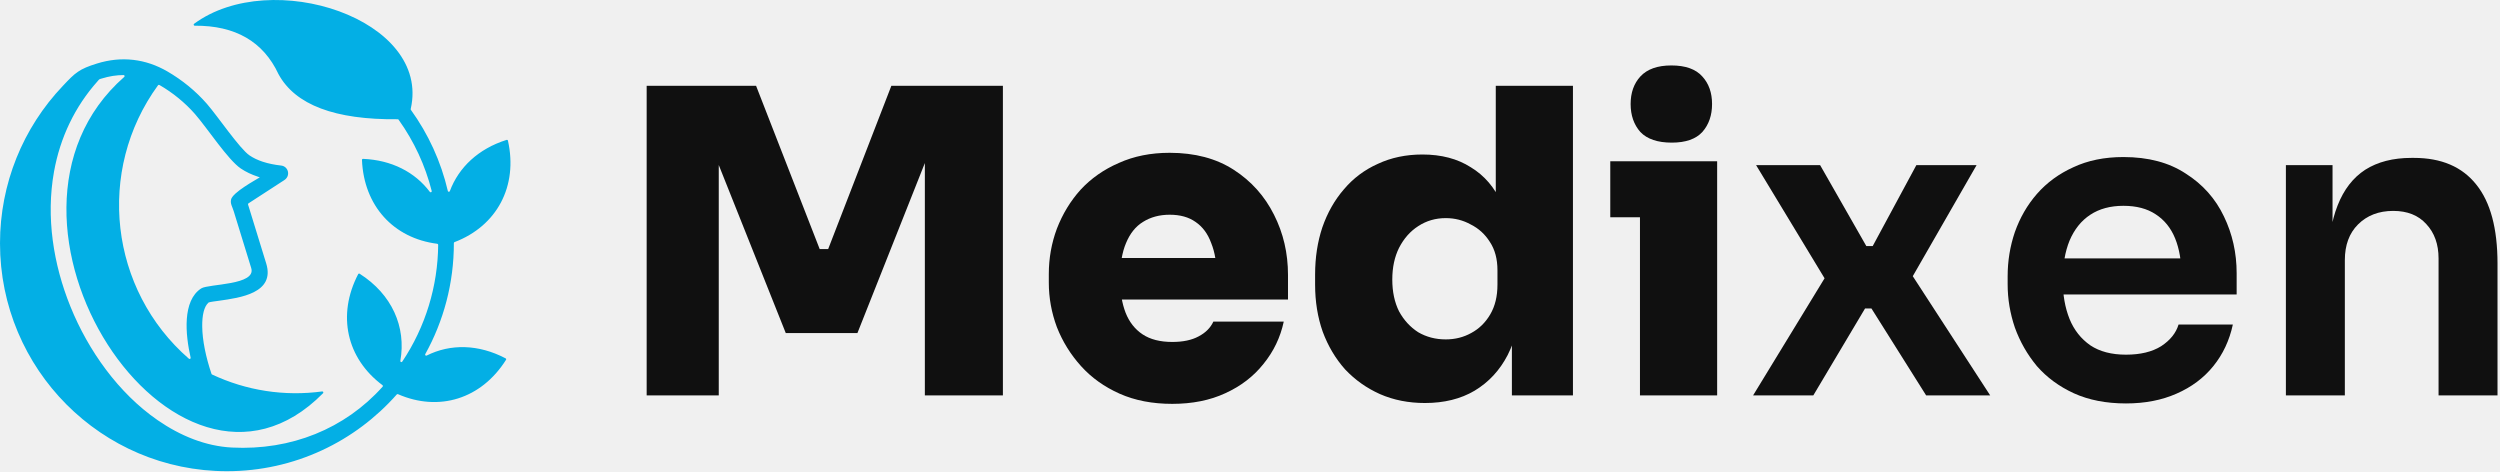
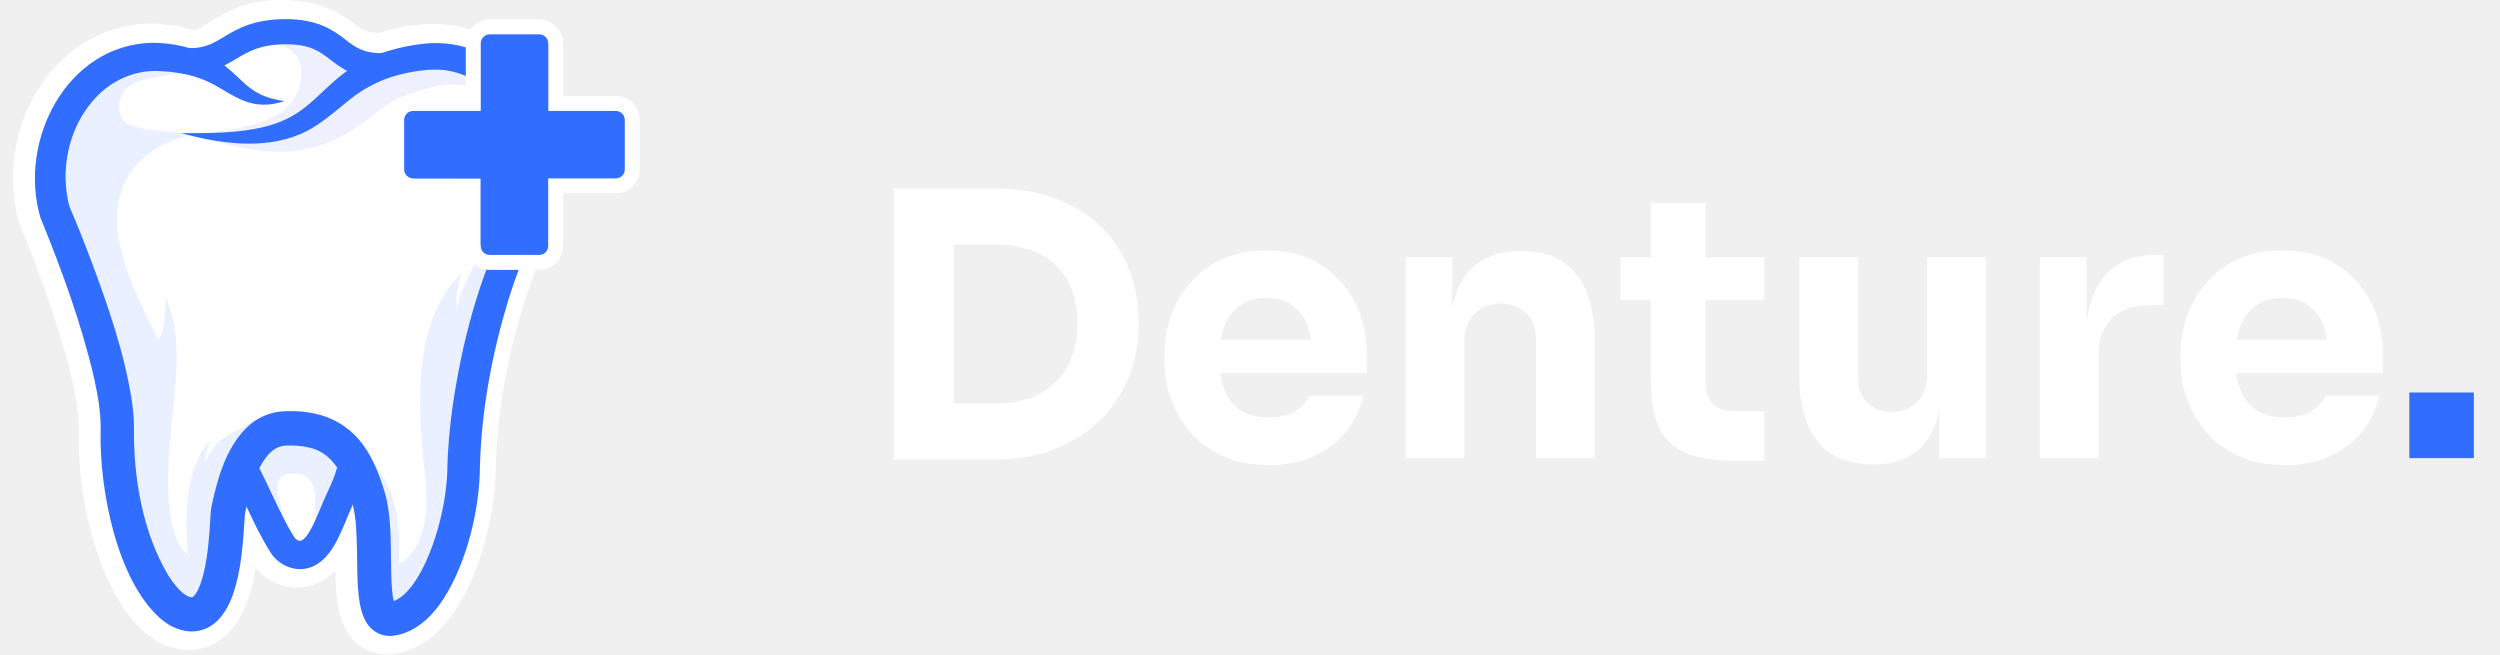
- <svg xmlns="http://www.w3.org/2000/svg" width="191" height="36" viewBox="0 0 191 36" fill="none">
-   <path d="M49.405 30.207V6.555H57.764L62.624 19.029H63.272L68.1 6.555H76.621V30.207H70.659V10.022L71.599 10.087L65.508 25.444H60.032L53.909 10.087L54.913 10.022V30.207H49.405Z" fill="#101010" />
-   <path d="M89.558 30.855C88.046 30.855 86.707 30.596 85.54 30.078C84.374 29.559 83.391 28.857 82.592 27.972C81.793 27.086 81.177 26.092 80.745 24.991C80.335 23.889 80.129 22.755 80.129 21.589V20.941C80.129 19.731 80.335 18.576 80.745 17.474C81.177 16.351 81.782 15.357 82.559 14.493C83.359 13.629 84.331 12.949 85.475 12.452C86.62 11.934 87.916 11.674 89.363 11.674C91.286 11.674 92.916 12.106 94.256 12.97C95.595 13.834 96.621 14.979 97.334 16.405C98.046 17.809 98.403 19.342 98.403 21.006V22.885H82.592V19.71H95.001L92.96 21.135C92.96 20.12 92.819 19.267 92.538 18.576C92.279 17.863 91.88 17.323 91.34 16.956C90.821 16.588 90.162 16.405 89.363 16.405C88.586 16.405 87.905 16.588 87.322 16.956C86.76 17.301 86.329 17.841 86.026 18.576C85.724 19.288 85.573 20.196 85.573 21.297C85.573 22.291 85.713 23.155 85.994 23.889C86.275 24.602 86.707 25.153 87.29 25.542C87.873 25.93 88.629 26.125 89.558 26.125C90.379 26.125 91.048 25.984 91.567 25.704C92.106 25.423 92.484 25.045 92.701 24.57H98.079C97.82 25.779 97.301 26.859 96.524 27.81C95.768 28.76 94.796 29.505 93.608 30.045C92.441 30.585 91.091 30.855 89.558 30.855Z" fill="#101010" />
-   <path d="M108.866 30.79C107.613 30.79 106.468 30.564 105.431 30.11C104.416 29.656 103.531 29.03 102.775 28.231C102.04 27.41 101.468 26.449 101.057 25.347C100.669 24.246 100.474 23.047 100.474 21.751V20.973C100.474 19.677 100.658 18.478 101.025 17.377C101.414 16.254 101.965 15.282 102.677 14.461C103.39 13.618 104.254 12.97 105.269 12.517C106.285 12.042 107.419 11.804 108.671 11.804C110.119 11.804 111.35 12.128 112.365 12.776C113.402 13.402 114.19 14.32 114.73 15.53C115.292 16.74 115.594 18.208 115.637 19.936L114.277 18.932V6.555H120.173V30.207H115.508V22.95H116.156C116.113 24.548 115.789 25.941 115.184 27.129C114.579 28.296 113.737 29.203 112.657 29.851C111.598 30.477 110.335 30.79 108.866 30.79ZM110.453 25.93C111.166 25.93 111.814 25.768 112.397 25.444C113.002 25.12 113.488 24.645 113.855 24.019C114.223 23.392 114.406 22.636 114.406 21.751V20.649C114.406 19.785 114.212 19.062 113.823 18.478C113.456 17.895 112.97 17.452 112.365 17.15C111.782 16.826 111.145 16.664 110.453 16.664C109.676 16.664 108.974 16.869 108.347 17.28C107.743 17.668 107.257 18.219 106.889 18.932C106.544 19.623 106.371 20.433 106.371 21.362C106.371 22.291 106.544 23.101 106.889 23.792C107.257 24.462 107.743 24.991 108.347 25.38C108.974 25.747 109.676 25.93 110.453 25.93Z" fill="#101010" />
-   <path d="M125.293 30.207V12.322H131.19V30.207H125.293ZM123.025 16.599V12.322H131.19V16.599H123.025ZM127.723 10.897C126.643 10.897 125.844 10.627 125.325 10.087C124.829 9.525 124.58 8.812 124.58 7.948C124.58 7.084 124.829 6.382 125.325 5.842C125.844 5.281 126.632 5 127.691 5C128.771 5 129.559 5.281 130.056 5.842C130.553 6.382 130.801 7.084 130.801 7.948C130.801 8.812 130.553 9.525 130.056 10.087C129.559 10.627 128.781 10.897 127.723 10.897Z" fill="#101010" />
-   <path d="M133.937 30.207L139.672 20.811L139.575 21.556L134.164 12.614H139.056L142.588 18.802H143.074L146.411 12.614H151.012L145.893 21.524L145.99 20.876L152.049 30.207H147.156L142.977 23.565H142.491L138.538 30.207H133.937Z" fill="#101010" />
-   <path d="M162.424 30.823C160.912 30.823 159.583 30.564 158.439 30.045C157.315 29.527 156.376 28.836 155.62 27.972C154.885 27.086 154.324 26.103 153.935 25.023C153.568 23.943 153.384 22.842 153.384 21.718V21.103C153.384 19.936 153.568 18.813 153.935 17.733C154.324 16.632 154.885 15.66 155.62 14.817C156.376 13.953 157.305 13.273 158.406 12.776C159.508 12.258 160.782 11.998 162.229 11.998C164.13 11.998 165.718 12.42 166.992 13.262C168.288 14.083 169.26 15.174 169.908 16.534C170.556 17.874 170.88 19.321 170.88 20.876V22.496H155.296V19.742H168.061L166.668 21.103C166.668 19.98 166.506 19.018 166.182 18.219C165.858 17.42 165.361 16.804 164.692 16.372C164.044 15.94 163.223 15.724 162.229 15.724C161.236 15.724 160.393 15.951 159.702 16.405C159.011 16.858 158.482 17.517 158.115 18.381C157.769 19.224 157.596 20.239 157.596 21.427C157.596 22.528 157.769 23.511 158.115 24.375C158.46 25.218 158.989 25.887 159.702 26.384C160.415 26.859 161.322 27.097 162.424 27.097C163.525 27.097 164.422 26.881 165.113 26.449C165.804 25.995 166.247 25.444 166.441 24.796H170.589C170.329 26.006 169.833 27.064 169.098 27.972C168.364 28.879 167.424 29.581 166.279 30.078C165.156 30.574 163.871 30.823 162.424 30.823Z" fill="#101010" />
-   <path d="M174.642 30.207V12.614H178.206V20.163H177.882C177.882 18.37 178.12 16.88 178.595 15.692C179.07 14.482 179.772 13.575 180.701 12.97C181.652 12.366 182.829 12.063 184.233 12.063H184.427C186.522 12.063 188.11 12.744 189.19 14.104C190.27 15.444 190.81 17.452 190.81 20.131V30.207H186.306V19.742C186.306 18.662 185.993 17.787 185.367 17.118C184.762 16.448 183.92 16.113 182.84 16.113C181.738 16.113 180.842 16.459 180.15 17.15C179.481 17.82 179.146 18.727 179.146 19.872V30.207H174.642Z" fill="#101010" />
-   <path fill-rule="evenodd" clip-rule="evenodd" d="M16.2 28.611C18.818 29.844 21.739 30.296 24.612 29.906C24.688 29.895 24.734 29.989 24.68 30.043C13.374 41.514 -2.834 16.699 9.493 5.875C9.55 5.825 9.514 5.735 9.441 5.735C8.906 5.736 8.344 5.82 7.757 6.003C7.554 6.066 7.611 6.032 7.462 6.198C5.717 8.151 4.593 10.514 4.125 13.122C3.507 16.579 4.069 20.181 5.38 23.419C6.74 26.779 9.048 30.033 12.044 32.101C13.801 33.315 15.729 34.09 17.715 34.192C22.236 34.425 26.352 32.759 29.231 29.544C29.263 29.508 29.258 29.454 29.22 29.425C26.482 27.383 25.734 24.072 27.365 20.945C27.387 20.903 27.439 20.889 27.479 20.914C29.939 22.48 31.048 24.974 30.586 27.571C30.571 27.657 30.683 27.702 30.731 27.63C32.519 24.961 33.451 21.846 33.477 18.706C33.477 18.665 33.447 18.63 33.407 18.625C30.06 18.203 27.798 15.721 27.655 12.221C27.653 12.174 27.691 12.135 27.738 12.137C29.923 12.227 31.709 13.154 32.841 14.66C32.894 14.73 33.004 14.677 32.983 14.592C32.494 12.659 31.645 10.811 30.453 9.144C30.437 9.122 30.414 9.11 30.387 9.11C25.59 9.161 22.554 8.013 21.277 5.665C21.276 5.663 21.276 5.662 21.275 5.66C20.113 3.176 17.98 1.943 14.876 1.964C14.797 1.964 14.766 1.864 14.827 1.819C20.732 -2.543 32.955 1.46 31.378 8.327C31.373 8.35 31.377 8.373 31.391 8.392C32.72 10.234 33.688 12.335 34.215 14.591C34.233 14.668 34.34 14.675 34.368 14.601C35.048 12.779 36.559 11.361 38.705 10.687C38.75 10.673 38.797 10.7 38.807 10.746C39.585 14.228 37.967 17.26 34.727 18.497C34.695 18.509 34.675 18.538 34.675 18.572C34.68 21.645 33.884 24.545 32.49 27.055C32.452 27.124 32.526 27.201 32.596 27.166C34.404 26.256 36.557 26.289 38.628 27.378C38.67 27.4 38.684 27.453 38.659 27.493C36.775 30.479 33.539 31.483 30.405 30.115C30.373 30.101 30.337 30.108 30.314 30.135C27.137 33.732 22.501 36 17.338 36C7.763 36 0 28.205 0 18.589C0 14.041 1.752 9.765 4.805 6.559C5.753 5.549 6.042 5.278 7.405 4.854C9.304 4.263 11.14 4.502 12.784 5.455C13.903 6.104 14.942 6.941 15.806 7.932C16.633 8.881 18.309 11.36 19.063 11.872C19.37 12.08 19.689 12.228 20.092 12.363L20.092 12.362C20.501 12.495 20.963 12.59 21.48 12.648C22.047 12.711 22.225 13.462 21.697 13.775C21.696 13.776 21.695 13.777 21.695 13.777L18.983 15.537C18.914 15.583 18.964 15.666 18.997 15.774L20.338 20.128C21.038 22.392 18.338 22.749 16.759 22.973C16.589 22.997 15.981 23.072 15.935 23.113C15.589 23.415 15.438 24.083 15.45 24.958C15.463 25.987 15.716 27.252 16.159 28.563C16.166 28.585 16.18 28.601 16.2 28.611ZM14.565 27.328C14.162 25.559 13.918 22.963 15.382 22.029L15.382 22.031C15.934 21.679 19.601 21.799 19.194 20.481L17.853 16.128C17.744 15.773 17.591 15.585 17.649 15.26C17.749 14.706 19.545 13.746 19.851 13.547C19.808 13.534 19.764 13.52 19.721 13.506L19.722 13.505C19.217 13.341 18.774 13.129 18.392 12.87C17.415 12.207 15.851 9.809 14.906 8.723C14.14 7.845 13.179 7.066 12.178 6.492C12.142 6.471 12.097 6.481 12.073 6.514C7.319 13.041 8.367 22.137 14.434 27.407C14.493 27.457 14.582 27.404 14.565 27.328Z" fill="#03AFE5" />
+ <svg xmlns="http://www.w3.org/2000/svg" width="191" height="50" viewBox="0 0 191 50" fill="none">
+   <path d="M29.515 49.998C28.187 49.998 26.979 49.227 26.362 47.984C25.92 47.099 25.804 46.267 25.714 45.421L25.713 45.403C25.656 44.794 25.633 44.19 25.62 43.594C24.588 44.656 23.479 44.896 22.689 44.896C22.363 44.896 22.037 44.855 21.718 44.774C20.858 44.554 20.099 44.069 19.53 43.386C19.235 45.241 18.639 47.306 17.216 48.58C16.43 49.283 15.459 49.655 14.406 49.655C13.563 49.655 12.714 49.411 11.95 48.949C10.242 47.917 9.224 46.232 8.528 44.879L8.521 44.865L8.515 44.852C6.786 41.304 5.944 37.199 6.014 32.651C6.02 32.222 5.987 31.756 5.906 31.14C5.621 29.115 5.039 27.075 4.452 25.173C3.707 22.797 2.813 20.33 1.72 17.631L1.441 16.953L1.416 16.859C0.882 14.816 0.862 12.638 1.357 10.559C1.867 8.425 2.9 6.493 4.345 4.973C6.2 2.986 8.868 1.8 11.484 1.8C11.726 1.8 11.97 1.81 12.21 1.83C13.107 1.897 13.971 2.058 14.785 2.308C15.185 2.227 15.491 2.04 16.063 1.675C17.171 0.968 18.687 0 21.597 0C24.507 0 26.038 1.071 26.997 1.779C27.679 2.282 27.966 2.494 28.961 2.499C29.819 2.233 30.733 2.04 31.741 1.912C32.188 1.853 32.637 1.824 33.076 1.824C34.442 1.824 35.748 2.106 36.96 2.662C38.1 3.185 39.13 3.938 40.019 4.901C41.705 6.724 42.784 9.199 43.057 11.87C43.205 13.239 43.105 14.675 42.769 16.022C42.489 17.205 41.996 18.273 41.595 19.076C40.994 20.36 40.462 21.756 39.968 23.341C38.622 27.799 37.914 32.102 37.866 36.132V36.148L37.865 36.165C37.74 39.752 36.506 44.684 34.033 47.617L34.026 47.625C33.607 48.113 32.922 48.8 32.035 49.294L32.027 49.298C31.217 49.743 30.365 49.985 29.562 50H29.515V49.998Z" fill="white" />
+   <path d="M39.726 17.616C36.936 23.154 35.466 31.072 35.41 35.959C35.362 40.09 33.249 46.983 29.885 47.399C28.666 47.549 28.961 42.804 28.803 41.82C28.678 41.037 28.622 37.543 27.504 37.616C27.158 37.639 26.875 37.888 26.62 38.125C26.252 38.467 25.88 38.814 25.61 39.237C25.136 39.976 25.01 40.887 24.601 41.664C24.526 41.806 24.435 41.95 24.291 42.018C24.182 42.069 24.059 42.071 23.94 42.069C23.345 42.057 22.724 41.941 22.224 41.634C22.072 41.541 21.932 41.431 21.807 41.299C21.491 40.968 21.302 40.538 21.12 40.117C20.682 39.106 20.243 38.094 19.805 37.083C19.669 36.771 19.53 36.452 19.298 36.204C18.501 35.35 18.214 36.191 17.984 36.909C17.751 37.634 17.575 38.376 17.417 39.121C17.282 39.762 17.372 47.465 14.398 47.029C11.674 46.63 8.81 39.934 8.951 32.884C9.056 27.628 4.162 16.254 4.162 16.254C2.935 11.484 5.25 6.602 9.079 4.997C10.087 4.576 11.2 4.38 12.381 4.474C12.646 4.495 12.901 4.482 13.164 4.476C13.423 4.47 13.667 4.547 13.926 4.592C14.52 4.694 15.127 4.714 15.728 4.667C16.963 4.57 18.169 4.195 19.274 3.645C19.677 3.444 20.071 3.221 20.501 3.087C20.988 2.936 21.505 2.907 22.015 2.896C22.594 2.884 23.182 2.896 23.738 3.059C24.289 3.222 24.785 3.528 25.292 3.798C26.337 4.353 27.479 4.766 28.662 4.882C29.893 5.003 31.024 4.626 32.231 4.474C37.11 3.859 40.349 7.764 40.766 12.377C40.929 14.178 40.548 15.982 39.726 17.616Z" fill="white" />
+   <path d="M21.562 38.966C21.779 39.857 21.905 40.794 22.466 41.507C20.425 39.902 20.679 37.974 19.309 36.097C18.049 34.614 17.688 38.279 17.429 39.015C17.036 50.866 7.707 46.095 8.963 32.778C8.492 21.177 0.56 15.823 5.458 8.006C7.349 4.923 10.295 4.254 13.702 4.544C14.115 4.498 14.527 4.564 14.91 4.723C14.963 4.745 15.69 5.238 15.62 5.252C14.474 5.476 13.323 5.677 12.168 5.855C11.58 5.945 10.983 6.032 10.438 6.271C9.894 6.511 9.399 6.93 9.208 7.493C9.128 7.728 9.104 7.98 9.109 8.229C9.115 8.483 9.152 8.741 9.266 8.968C9.527 9.489 10.127 9.629 10.645 9.765C11.29 9.934 11.995 9.974 12.657 10.037C13.665 10.135 14.688 10.209 15.702 10.189C11.949 10.421 8.964 12.936 8.962 16.561C8.77 19.295 10.873 23.59 12.08 25.934C12.613 25.589 12.668 23.496 12.623 22.701C14.23 26.026 13.18 30.384 12.963 34.069C12.905 35.048 12.339 40.931 14.366 42.402C13.747 36.692 15.383 34.366 16.02 33.7C15.891 34.185 15.632 34.747 15.722 35.281C16.139 33.961 17.321 33.202 18.527 32.684C19.473 32.008 20.177 31.596 21.385 31.619C22.579 31.479 23.62 32.249 24.391 33.081C24.74 33.467 25.178 33.471 25.651 33.661C26.689 34.081 27.317 34.255 28.341 35.233C31.073 37.843 30.448 43.063 30.448 43.063C30.448 43.063 32.967 42.218 32.525 36.948C32.243 33.581 30.846 25.057 35.273 20.838C35.04 21.662 34.801 22.382 34.877 23.695C35.116 21.794 37.413 17.916 38.78 16.89C37.78 22.323 36.385 27.699 35.819 33.2C35.286 36.121 35.312 42.668 33.302 44.976C27.672 49.965 28.793 43.579 28.476 40.471C28.118 39.718 27.762 38.964 27.405 38.209C27.299 37.985 27.185 37.751 26.984 37.606C26.333 37.21 25.78 38.036 25.557 38.558C25.267 39.136 24.873 39.661 24.399 40.1C23.83 40.492 24.243 37.697 23.996 37.354C23.859 36.844 23.506 36.355 22.996 36.224C20.74 35.894 21.031 37.389 21.561 38.964L21.562 38.966Z" fill="#316DFF" fill-opacity="0.1" />
+   <path d="M21.802 3.581C23.941 4.6 22.985 7.733 21.325 8.707C18.943 10.104 14.388 10.245 14.388 10.245C14.388 10.245 18.763 11.743 21.884 11.574C25.005 11.405 26.988 10.029 29.176 8.299C30.291 7.337 32.033 6.909 33.085 6.633C34.136 6.357 36.4 6.268 37.53 7.346C35.432 4.911 31.936 4.804 28.909 4.773C27.022 4.423 25.522 3.018 23.729 2.398C22.485 2.148 21.154 2.172 19.912 2.409C19.378 2.528 18.688 3.104 19.543 3.405C20.251 3.654 21.067 3.287 21.802 3.581V3.581Z" fill="#EFF0FE" />
+   <path d="M13.87 10.174C16.031 10.173 18.222 10.197 20.325 9.659C21.326 9.398 22.229 8.995 23.051 8.394C23.922 7.758 24.601 7.02 25.451 6.271C26.625 5.209 28.056 4.365 29.575 3.915C30.521 3.623 31.488 3.434 32.469 3.33C33.929 3.187 35.43 3.424 36.758 4.069C40.531 5.917 42.332 10.474 41.834 14.5C41.677 15.714 41.306 16.898 40.766 17.995C39.983 19.584 39.359 21.239 38.828 22.943C37.595 27.022 36.787 31.319 36.669 35.579C36.653 38.885 35.695 42.875 33.926 45.687C33.06 47.051 31.764 48.344 30.078 48.564C29.139 48.703 28.294 48.187 27.888 47.37C27.179 45.994 27.328 43.46 27.269 41.904C27.235 40.743 27.225 39.63 26.945 38.536C26.4 36.678 25.611 34.568 23.52 34.17C23.016 34.057 22.452 34.026 21.922 34.038C21.403 34.044 20.982 34.25 20.606 34.622C19.799 35.442 19.35 36.767 19.029 37.937C18.918 38.331 18.771 38.999 18.715 39.242C18.567 41.383 18.482 43.573 17.717 45.636C17.357 46.59 16.701 47.65 15.647 48.054C14.486 48.519 13.22 48.068 12.317 47.308C8.897 44.361 7.592 37.317 7.687 32.974C7.729 31.601 7.486 30.262 7.194 28.911C6.225 24.718 4.711 20.608 3.085 16.617C1.373 10.785 5.07 3.435 11.61 3.269C13.157 3.272 14.727 3.598 16.11 4.33C18.57 5.659 18.63 7.313 21.736 7.721C21.463 7.817 21.182 7.888 20.891 7.935C18.515 8.336 17.311 6.726 15.334 6.008C14.282 5.618 13.149 5.465 12.021 5.424C10.21 5.37 8.48 6.18 7.257 7.519C5.231 9.705 4.548 12.994 5.32 15.854L5.261 15.68C5.85 17.042 6.404 18.43 6.93 19.815C8.236 23.331 9.489 26.886 10.074 30.621C10.172 31.308 10.242 32.026 10.235 32.729C10.191 36.495 10.903 40.675 12.841 43.933C13.221 44.538 13.954 45.55 14.645 45.638C14.674 45.637 14.677 45.635 14.691 45.631C14.78 45.589 14.851 45.5 14.934 45.388C15.23 44.96 15.42 44.352 15.557 43.804C15.899 42.39 15.997 40.881 16.082 39.4C16.096 39.209 16.102 39.026 16.135 38.817C16.241 38.292 16.359 37.782 16.498 37.259C17.148 34.739 18.52 31.725 21.484 31.436C24.435 31.236 26.859 32.193 28.302 34.877C28.837 35.867 29.163 36.823 29.458 37.85L29.5 38.012C29.526 38.119 29.55 38.225 29.572 38.33C29.942 40.226 29.833 42.157 29.895 44.037C29.906 44.388 29.922 44.733 29.952 45.059C29.996 45.479 30.034 45.868 30.172 46.185C30.182 46.205 30.186 46.207 30.172 46.191C30.159 46.174 30.125 46.139 30.065 46.1C29.981 46.044 29.814 46.003 29.748 46.017C31.363 45.745 32.551 43.056 33.072 41.599C33.64 39.983 34.015 38.273 34.145 36.565C34.157 36.397 34.167 36.228 34.172 36.062C34.197 34.36 34.351 32.662 34.586 31.003C35.301 26.166 36.537 21.371 38.732 16.976C38.88 16.684 39.012 16.385 39.13 16.081C39.48 15.172 39.676 14.206 39.703 13.233C39.79 9.378 37.335 5.24 33.124 5.318C32.458 5.327 31.785 5.436 31.134 5.563C29.459 5.888 27.956 6.592 26.631 7.68C25.492 8.599 24.27 9.716 22.853 10.282C20.055 11.444 16.706 10.961 13.87 10.175V10.174Z" fill="#316DFF" />
+   <path d="M29.235 5.99C27.094 5.99 26.1 5.225 25.224 4.55C24.411 3.923 23.708 3.383 21.834 3.383C19.961 3.383 19.017 3.909 18.09 4.468C17.147 5.035 16.079 5.678 14.123 5.594L14.205 3.676C15.583 3.735 16.22 3.352 17.101 2.822C18.108 2.217 19.361 1.463 21.835 1.463C24.309 1.463 25.49 2.331 26.395 3.029C27.151 3.611 27.748 4.071 29.236 4.071V5.991L29.235 5.99Z" fill="#316DFF" />
+   <path d="M22.926 43.481C22.687 43.481 22.478 43.446 22.311 43.404C21.624 43.228 21.031 42.791 20.644 42.172C19.93 41.034 19.406 39.921 18.852 38.743C18.505 38.007 18.146 37.245 17.729 36.455L19.638 35.445C20.079 36.28 20.448 37.065 20.806 37.823C21.332 38.941 21.83 39.998 22.474 41.025C22.564 41.17 22.7 41.274 22.846 41.311C23.37 41.445 24.04 39.883 24.332 39.197C24.597 38.522 24.84 37.993 25.054 37.525C25.349 36.882 25.581 36.374 25.74 35.762L27.831 36.306C27.624 37.101 27.343 37.715 27.017 38.425C26.814 38.87 26.582 39.374 26.338 40L26.326 40.03C26.049 40.678 25.671 41.565 25.136 42.256C24.376 43.24 23.552 43.481 22.927 43.481L22.926 43.481Z" fill="#316DFF" />
+   <path d="M37.412 20.62C36.406 20.62 35.588 19.802 35.588 18.796V14.768H31.561C30.555 14.768 29.737 13.95 29.737 12.944V9.16C29.737 8.154 30.555 7.336 31.561 7.336H35.588V3.309C35.588 2.303 36.406 1.484 37.412 1.484H41.197C42.203 1.484 43.021 2.303 43.021 3.309V7.336H47.048C48.054 7.336 48.872 8.154 48.872 9.16V12.944C48.872 13.95 48.054 14.768 47.048 14.768H43.021V18.796C43.021 19.802 42.203 20.62 41.197 20.62H37.412Z" fill="white" />
+   <path d="M47.733 9.159V12.944C47.733 13.32 47.425 13.628 47.048 13.628H41.881V18.795C41.881 19.172 41.573 19.479 41.197 19.479H37.413C37.036 19.479 36.729 19.171 36.729 18.795V13.628H31.561C31.185 13.628 30.877 13.32 30.877 12.944V9.159C30.877 8.783 31.186 8.475 31.561 8.475H36.729V3.308C36.729 2.932 37.037 2.624 37.413 2.624H41.197C41.574 2.624 41.881 2.932 41.881 3.308V8.475H47.048C47.425 8.475 47.733 8.783 47.733 9.159Z" fill="#316DFF" />
+   <path d="M31.5 13.625L37.673 12.863L36.729 18.796V13.629L31.5 13.625Z" fill="#316DFF" />
+   <path d="M47.11 8.482L40.938 9.245L41.882 3.312V8.479L47.11 8.482Z" fill="#316DFF" />
+   <path d="M72.328 35.112V30.828H76.136C77.088 30.828 77.947 30.688 78.712 30.408C79.477 30.109 80.131 29.699 80.672 29.176C81.213 28.635 81.624 27.991 81.904 27.244C82.184 26.479 82.324 25.639 82.324 24.724C82.324 23.772 82.184 22.923 81.904 22.176C81.624 21.429 81.213 20.795 80.672 20.272C80.131 19.749 79.477 19.357 78.712 19.096C77.947 18.816 77.088 18.676 76.136 18.676H72.328V14.392H75.884C77.732 14.392 79.347 14.663 80.728 15.204C82.109 15.745 83.267 16.483 84.2 17.416C85.133 18.349 85.824 19.423 86.272 20.636C86.739 21.831 86.972 23.091 86.972 24.416V25.032C86.972 26.264 86.739 27.487 86.272 28.7C85.824 29.895 85.133 30.977 84.2 31.948C83.267 32.9 82.109 33.665 80.728 34.244C79.347 34.823 77.732 35.112 75.884 35.112H72.328ZM68.296 35.112V14.392H72.888V35.112H68.296ZM96.947 35.532C95.64 35.532 94.483 35.308 93.475 34.86C92.486 34.412 91.655 33.815 90.983 33.068C90.33 32.303 89.826 31.453 89.471 30.52C89.135 29.568 88.967 28.597 88.967 27.608V27.048C88.967 26.021 89.135 25.041 89.471 24.108C89.826 23.156 90.33 22.307 90.983 21.56C91.636 20.813 92.448 20.225 93.419 19.796C94.408 19.348 95.528 19.124 96.779 19.124C98.422 19.124 99.803 19.497 100.923 20.244C102.062 20.972 102.93 21.933 103.527 23.128C104.124 24.304 104.423 25.592 104.423 26.992V28.504H90.843V25.956H101.707L100.251 27.132C100.251 26.217 100.12 25.433 99.859 24.78C99.598 24.127 99.206 23.632 98.683 23.296C98.179 22.941 97.544 22.764 96.779 22.764C95.995 22.764 95.332 22.941 94.791 23.296C94.25 23.651 93.839 24.173 93.559 24.864C93.279 25.536 93.139 26.367 93.139 27.356C93.139 28.271 93.27 29.073 93.531 29.764C93.792 30.436 94.203 30.959 94.763 31.332C95.323 31.705 96.051 31.892 96.947 31.892C97.768 31.892 98.44 31.733 98.963 31.416C99.486 31.099 99.84 30.707 100.027 30.24H104.143C103.919 31.267 103.48 32.181 102.827 32.984C102.174 33.787 101.352 34.412 100.363 34.86C99.374 35.308 98.235 35.532 96.947 35.532ZM107.392 35V19.656H110.948V26.236H110.696C110.696 24.668 110.892 23.361 111.284 22.316C111.694 21.271 112.31 20.487 113.132 19.964C113.953 19.441 114.952 19.18 116.128 19.18H116.324C118.116 19.18 119.478 19.768 120.412 20.944C121.364 22.101 121.84 23.865 121.84 26.236V35H117.36V25.984C117.36 25.163 117.117 24.491 116.632 23.968C116.146 23.445 115.493 23.184 114.672 23.184C113.832 23.184 113.15 23.455 112.628 23.996C112.124 24.519 111.872 25.209 111.872 26.068V35H107.392ZM132.629 35.196C131.08 35.196 129.829 35.009 128.877 34.636C127.925 34.244 127.225 33.6 126.777 32.704C126.348 31.789 126.133 30.557 126.133 29.008V15.512H130.305V29.176C130.305 29.904 130.492 30.464 130.865 30.856C131.257 31.229 131.808 31.416 132.517 31.416H134.785V35.196H132.629ZM123.809 22.932V19.656H134.785V22.932H123.809ZM142.978 35.476C141.205 35.476 139.842 34.907 138.89 33.768C137.938 32.611 137.462 30.875 137.462 28.56V19.656H141.942V28.784C141.942 29.605 142.175 30.259 142.642 30.744C143.109 31.229 143.734 31.472 144.518 31.472C145.321 31.472 145.974 31.22 146.478 30.716C146.982 30.212 147.234 29.531 147.234 28.672V19.656H151.714V35H148.158V28.532H148.466C148.466 30.081 148.261 31.379 147.85 32.424C147.458 33.451 146.87 34.216 146.086 34.72C145.302 35.224 144.331 35.476 143.174 35.476H142.978ZM155.845 35V19.656H159.401V26.236H159.317C159.317 24.071 159.774 22.4 160.689 21.224C161.622 20.048 162.966 19.46 164.721 19.46H165.309V23.324H164.189C162.957 23.324 162.005 23.66 161.333 24.332C160.661 24.985 160.325 25.937 160.325 27.188V35H155.845ZM174.576 35.532C173.269 35.532 172.112 35.308 171.104 34.86C170.115 34.412 169.284 33.815 168.612 33.068C167.959 32.303 167.455 31.453 167.1 30.52C166.764 29.568 166.596 28.597 166.596 27.608V27.048C166.596 26.021 166.764 25.041 167.1 24.108C167.455 23.156 167.959 22.307 168.612 21.56C169.265 20.813 170.077 20.225 171.048 19.796C172.037 19.348 173.157 19.124 174.408 19.124C176.051 19.124 177.432 19.497 178.552 20.244C179.691 20.972 180.559 21.933 181.156 23.128C181.753 24.304 182.052 25.592 182.052 26.992V28.504H168.472V25.956H179.336L177.88 27.132C177.88 26.217 177.749 25.433 177.488 24.78C177.227 24.127 176.835 23.632 176.312 23.296C175.808 22.941 175.173 22.764 174.408 22.764C173.624 22.764 172.961 22.941 172.42 23.296C171.879 23.651 171.468 24.173 171.188 24.864C170.908 25.536 170.768 26.367 170.768 27.356C170.768 28.271 170.899 29.073 171.16 29.764C171.421 30.436 171.832 30.959 172.392 31.332C172.952 31.705 173.68 31.892 174.576 31.892C175.397 31.892 176.069 31.733 176.592 31.416C177.115 31.099 177.469 30.707 177.656 30.24H181.772C181.548 31.267 181.109 32.181 180.456 32.984C179.803 33.787 178.981 34.412 177.992 34.86C177.003 35.308 175.864 35.532 174.576 35.532Z" fill="white" />
+   <path d="M184.074 35V29.988H189.002V35H184.074Z" fill="#316DFF" />
</svg>
